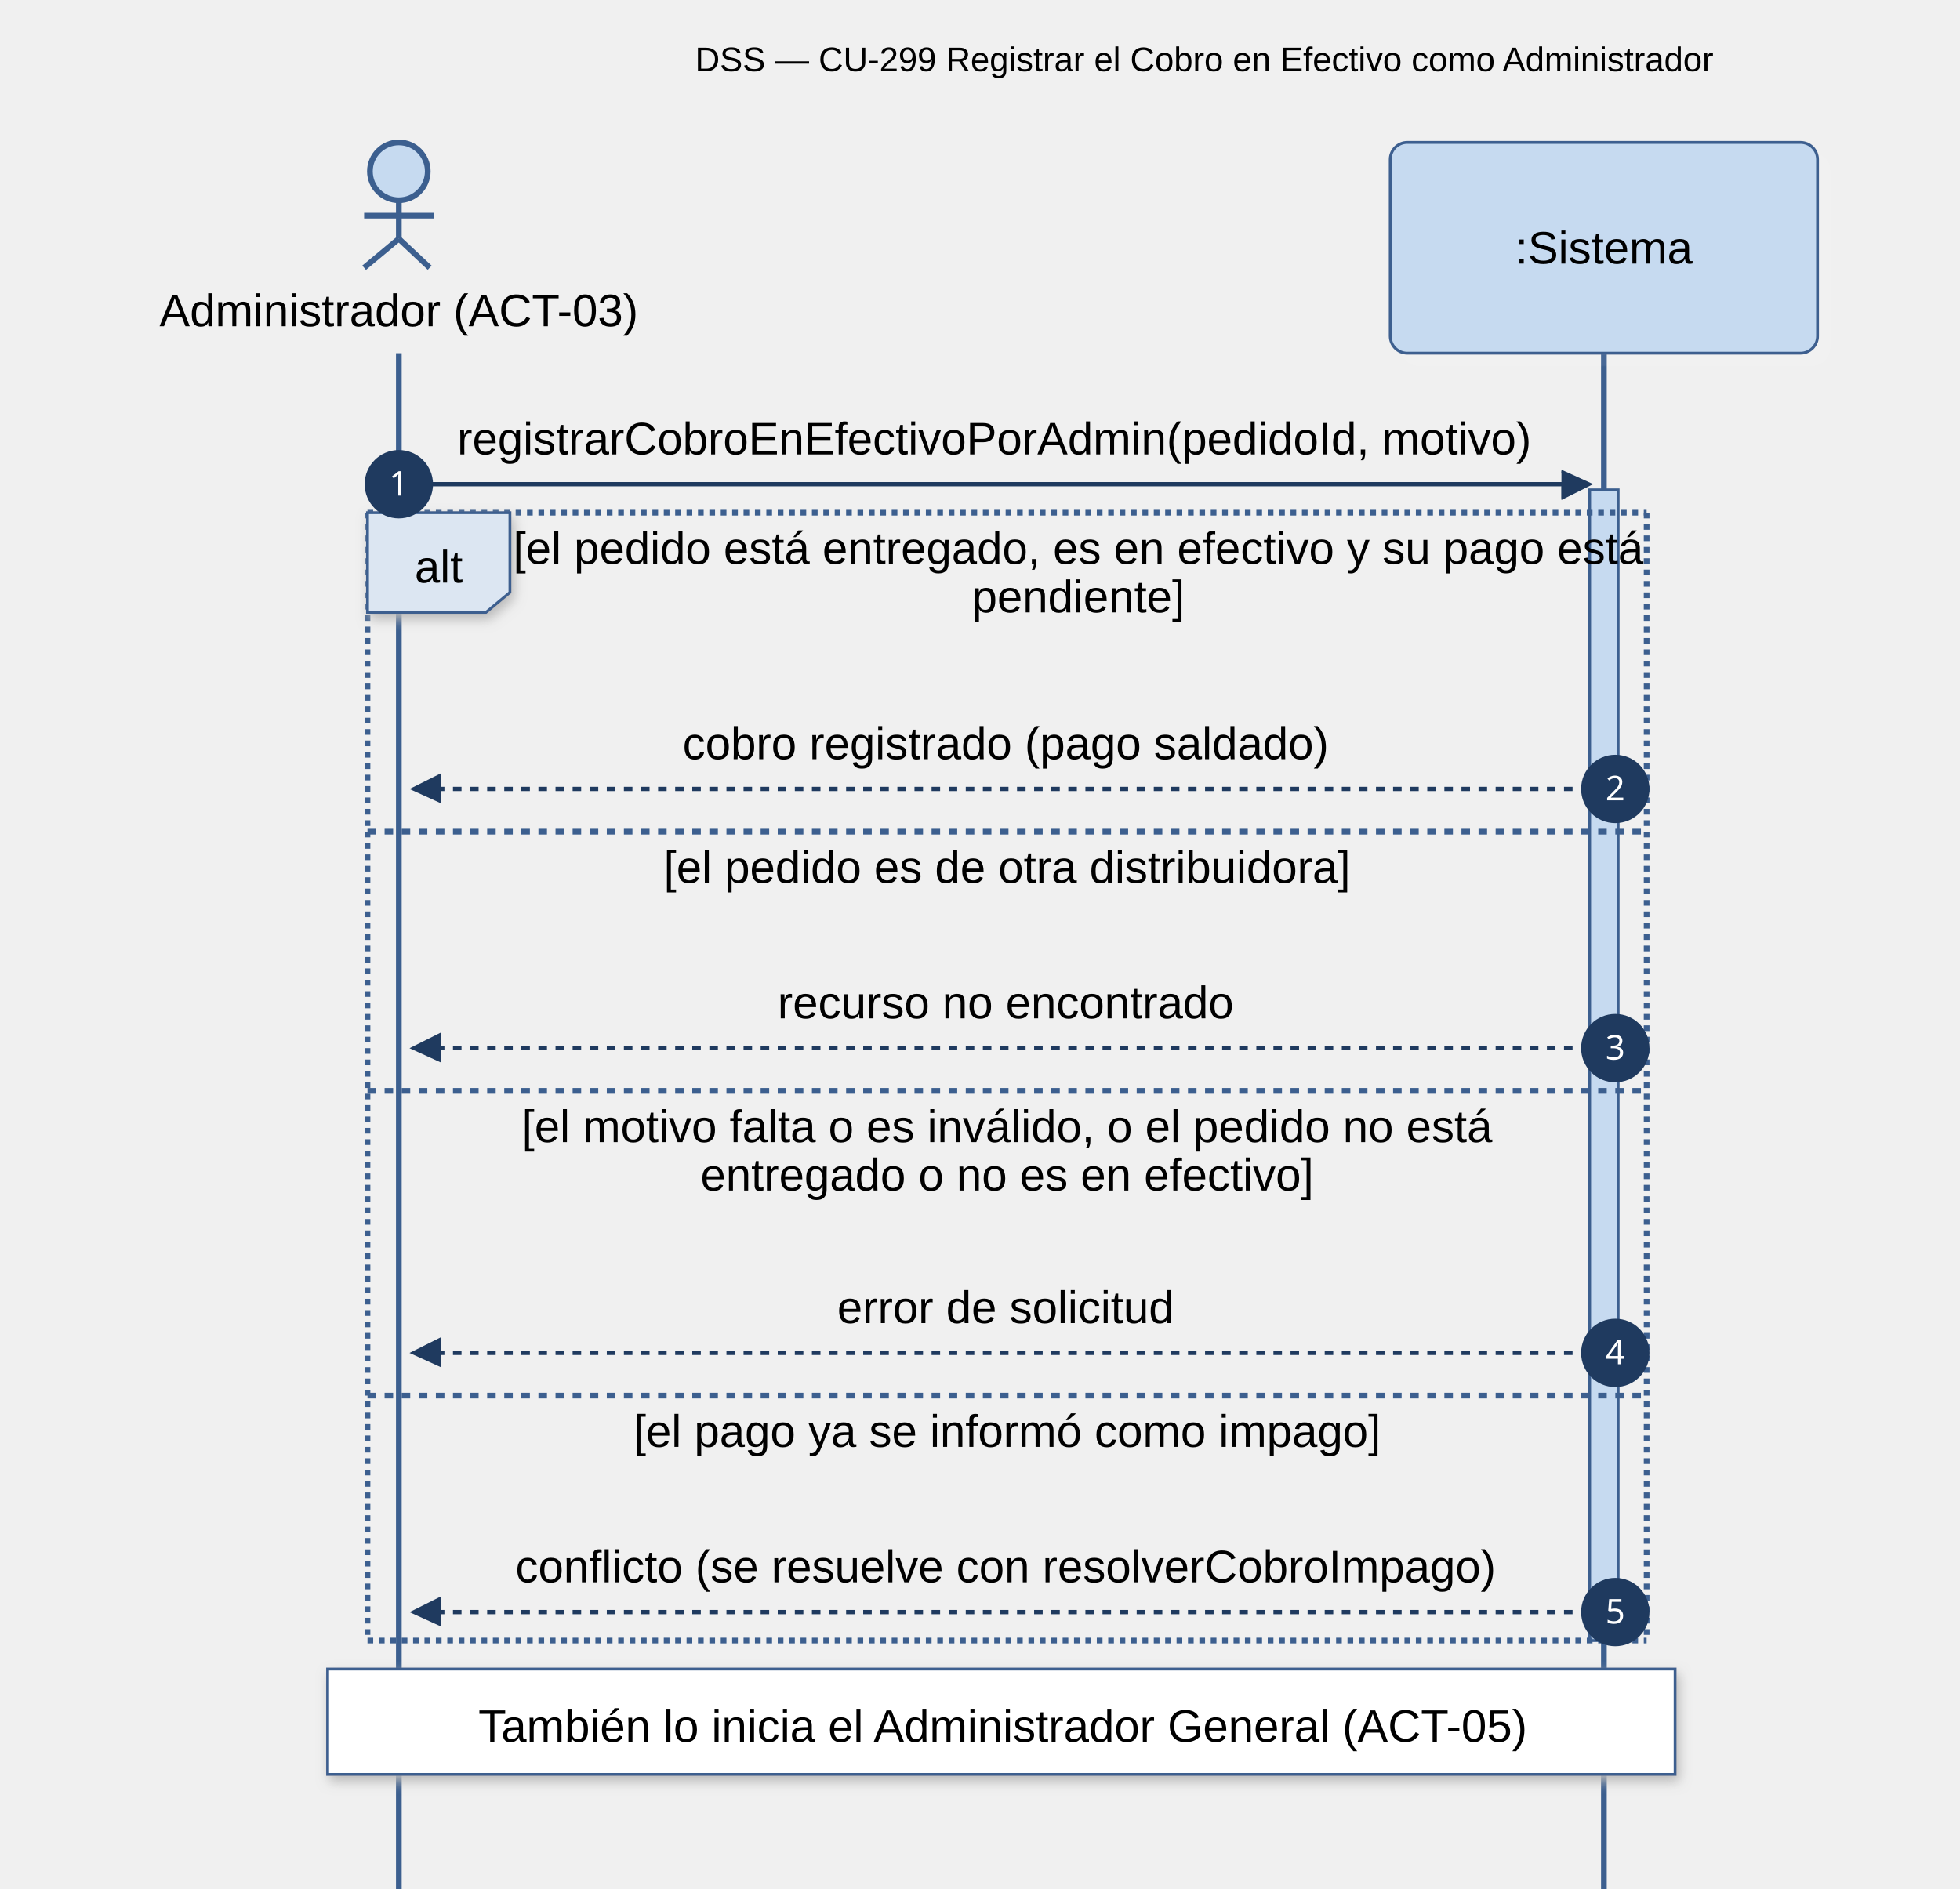
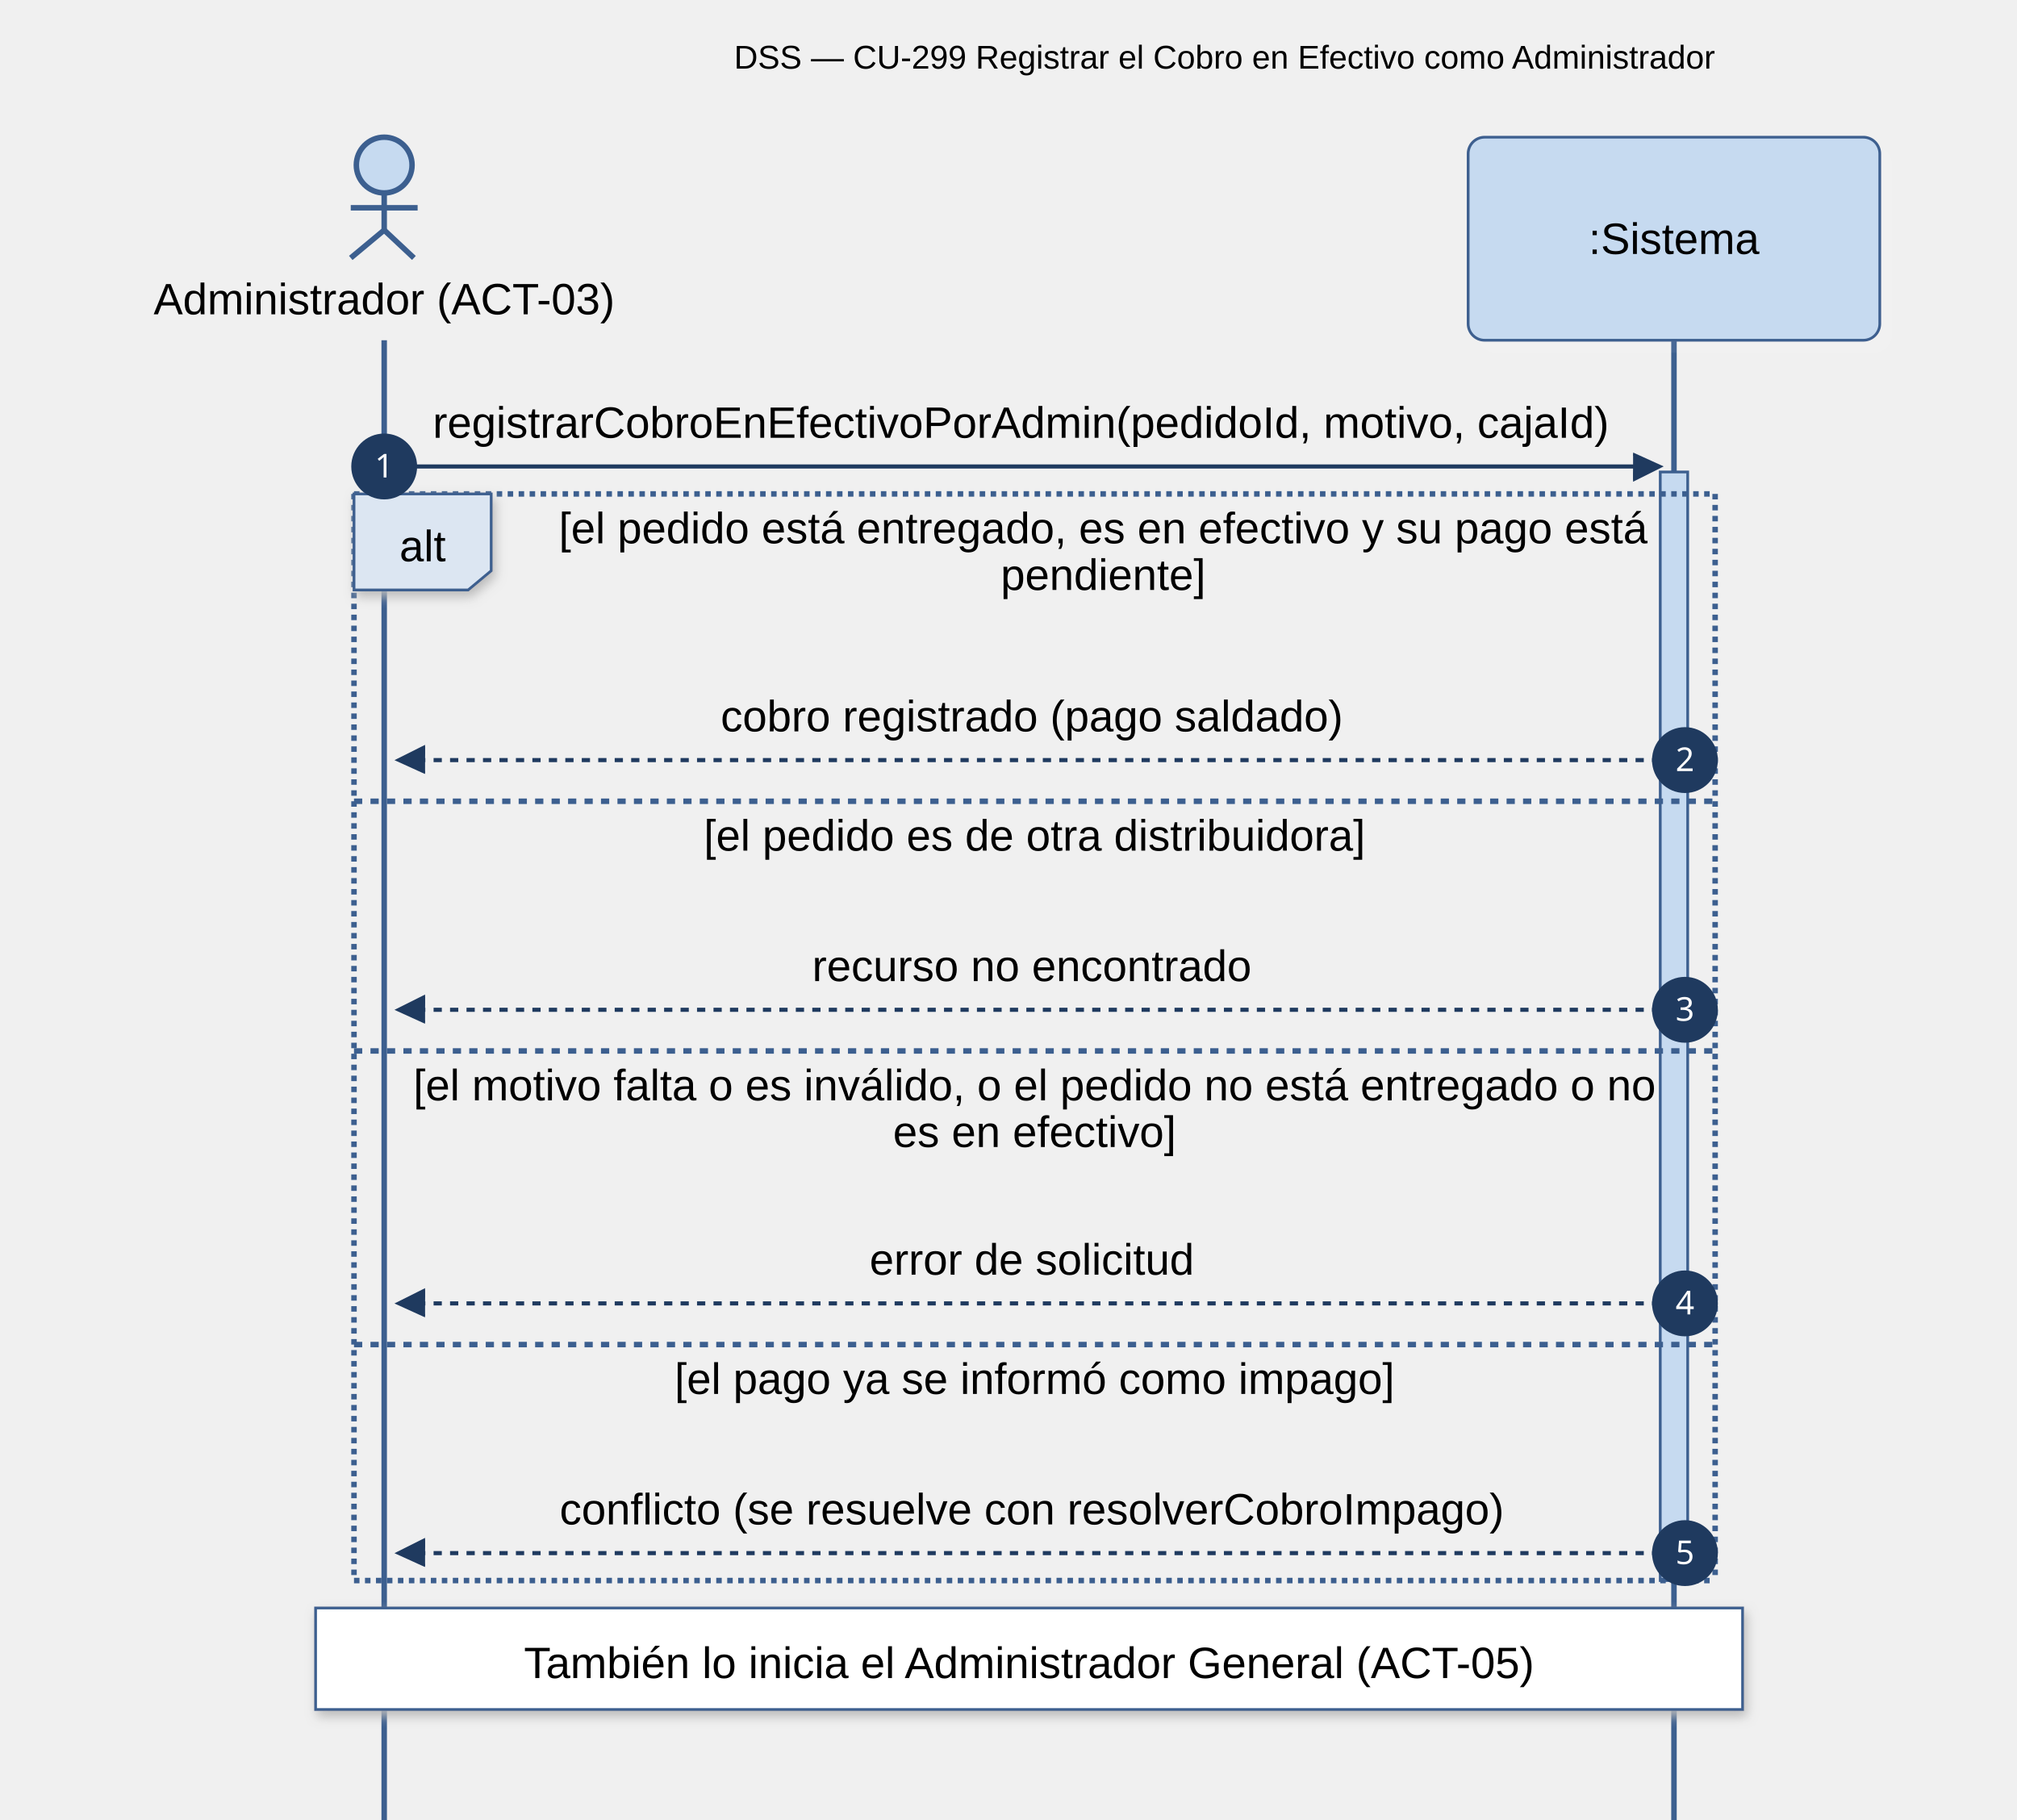
- <svg xmlns="http://www.w3.org/2000/svg" id="my-svg" width="100%" style="max-width: 688px; background-color: white;" viewBox="-50 -50 688 663" role="graphics-document document" aria-roledescription="sequence">
+ <svg xmlns="http://www.w3.org/2000/svg" id="my-svg" width="100%" style="max-width: 735px; background-color: white;" viewBox="-50 -50 735 663" role="graphics-document document" aria-roledescription="sequence">
  <g>
-     <line id="actor1" x1="513" y1="74" x2="513" y2="2000" class="actor-line 200" stroke-width="0.5px" stroke="#999" name="SIS" data-et="life-line" data-id="SIS" />
+     <line id="actor1" x1="560" y1="74" x2="560" y2="2000" class="actor-line 200" stroke-width="0.5px" stroke="#999" name="SIS" data-et="life-line" data-id="SIS" />
    <g id="root-1" data-look="neo" data-et="participant" data-type="participant" data-id="SIS">
-       <rect x="438" y="0" fill="#eaeaea" stroke="#666" width="150" height="74" name="SIS" rx="6" ry="6" class="actor actor-top" data-look="neo" filter="url(#my-svg-drop-shadow)" />
-       <text x="513" y="37" dominant-baseline="central" alignment-baseline="central" class="actor actor-box" style="text-anchor: middle; font-size: 16px; font-weight: 400;">
-         <tspan x="513" dy="0">:Sistema</tspan>
+       <rect x="485" y="0" fill="#eaeaea" stroke="#666" width="150" height="74" name="SIS" rx="6" ry="6" class="actor actor-top" data-look="neo" filter="url(#my-svg-drop-shadow)" />
+       <text x="560" y="37" dominant-baseline="central" alignment-baseline="central" class="actor actor-box" style="text-anchor: middle; font-size: 16px; font-weight: 400;">
+         <tspan x="560" dy="0">:Sistema</tspan>
      </text>
    </g>
  </g>
  <g>
    <line id="actor0" x1="90" y1="74" x2="90" y2="2000" class="actor-line 200" stroke-width="0.5px" stroke="#999" name="ADM" data-et="life-line" data-id="ADM" />
  </g>
  <style>#my-svg{font-family:Arial,Helvetica,sans-serif;font-size:12px;fill:#000000;}@keyframes edge-animation-frame{from{stroke-dashoffset:0;}}@keyframes dash{to{stroke-dashoffset:0;}}#my-svg .edge-animation-slow{stroke-dasharray:9,5!important;stroke-dashoffset:900;animation:dash 50s linear infinite;stroke-linecap:round;}#my-svg .edge-animation-fast{stroke-dasharray:9,5!important;stroke-dashoffset:900;animation:dash 20s linear infinite;stroke-linecap:round;}#my-svg .error-icon{fill:hsl(31.429, 58.333%, 90.882%);}#my-svg .error-text{fill:rgb(9.688, 22.604, 36.812);stroke:rgb(9.688, 22.604, 36.812);}#my-svg .edge-thickness-normal{stroke-width:1px;}#my-svg .edge-thickness-thick{stroke-width:3.5px;}#my-svg .edge-pattern-solid{stroke-dasharray:0;}#my-svg .edge-thickness-invisible{stroke-width:0;fill:none;}#my-svg .edge-pattern-dashed{stroke-dasharray:3;}#my-svg .edge-pattern-dotted{stroke-dasharray:2;}#my-svg .marker{fill:#1F3A5F;stroke:#1F3A5F;}#my-svg .marker.cross{stroke:#1F3A5F;}#my-svg svg{font-family:Arial,Helvetica,sans-serif;font-size:12px;}#my-svg p{margin:0;}#my-svg .actor{stroke:#3C5F8F;fill:#C6DAF0;stroke-width:1;}#my-svg rect.actor.outer-path[data-look="neo"]{filter:drop-shadow( 1px 2px 2px rgba(185,185,185,1));}#my-svg rect.note[data-look="neo"]{stroke:#3C5F8F;fill:#FFFFFF;filter:drop-shadow( 1px 2px 2px rgba(185,185,185,1));}#my-svg text.actor&gt;tspan{fill:#000000;stroke:none;}#my-svg .actor-line{stroke:#3C5F8F;}#my-svg .innerArc{stroke-width:1.5;stroke-dasharray:none;}#my-svg .messageLine0{stroke-width:1.5;stroke-dasharray:none;stroke:#1F3A5F;}#my-svg .messageLine1{stroke-width:1.5;stroke-dasharray:2,2;stroke:#1F3A5F;}#my-svg [id$="-arrowhead"] path{fill:#1F3A5F;stroke:#1F3A5F;}#my-svg .sequenceNumber{fill:#FFFFFF;}#my-svg [id$="-sequencenumber"]{fill:#1F3A5F;}#my-svg [id$="-crosshead"] path{fill:#1F3A5F;stroke:#1F3A5F;}#my-svg .messageText{fill:#000000;stroke:none;}#my-svg .labelBox{stroke:#3C5F8F;fill:#DCE6F2;filter:drop-shadow( 1px 2px 2px rgba(185,185,185,1));}#my-svg .labelText,#my-svg .labelText&gt;tspan{fill:#000000;stroke:none;}#my-svg .loopText,#my-svg .loopText&gt;tspan{fill:#000000;stroke:none;}#my-svg .sectionTitle,#my-svg .sectionTitle&gt;tspan{fill:#000000;stroke:none;}#my-svg .loopLine{stroke-width:2px;stroke-dasharray:2,2;stroke:#3C5F8F;fill:#3C5F8F;}#my-svg .note{stroke:#3C5F8F;fill:#FFFFFF;}#my-svg .noteText,#my-svg .noteText&gt;tspan{fill:#000000;stroke:none;}#my-svg .activation0{fill:#C6DAF0;stroke:#3C5F8F;}#my-svg .activation1{fill:#C6DAF0;stroke:#3C5F8F;}#my-svg .activation2{fill:#C6DAF0;stroke:#3C5F8F;}#my-svg .actorPopupMenu{position:absolute;}#my-svg .actorPopupMenuPanel{position:absolute;fill:#C6DAF0;box-shadow:0px 8px 16px 0px rgba(0,0,0,0.2);filter:drop-shadow(3px 5px 2px rgb(0 0 0 / 0.4));}#my-svg .actor-man circle,#my-svg line{fill:#C6DAF0;stroke-width:2px;}#my-svg g rect.rect{filter:drop-shadow( 1px 2px 2px rgba(185,185,185,1));stroke:#3C5F8F;}#my-svg .node .neo-node{stroke:#3C5F8F;}#my-svg [data-look="neo"].node rect,#my-svg [data-look="neo"].cluster rect,#my-svg [data-look="neo"].node polygon{stroke:url(#my-svg-gradient);filter:drop-shadow( 1px 2px 2px rgba(185,185,185,1));}#my-svg [data-look="neo"].swimlane.cluster rect{filter:none;}#my-svg [data-look="neo"].node path{stroke:url(#my-svg-gradient);stroke-width:1px;}#my-svg [data-look="neo"].node .outer-path{filter:drop-shadow( 1px 2px 2px rgba(185,185,185,1));}#my-svg [data-look="neo"].node .neo-line path{stroke:#3C5F8F;filter:none;}#my-svg [data-look="neo"].node circle{stroke:url(#my-svg-gradient);filter:drop-shadow( 1px 2px 2px rgba(185,185,185,1));}#my-svg [data-look="neo"].node circle .state-start{fill:#000000;}#my-svg [data-look="neo"].icon-shape .icon{fill:url(#my-svg-gradient);filter:drop-shadow( 1px 2px 2px rgba(185,185,185,1));}#my-svg [data-look="neo"].icon-shape .icon-neo path{stroke:url(#my-svg-gradient);filter:drop-shadow( 1px 2px 2px rgba(185,185,185,1));}#my-svg :root{--mermaid-font-family:"trebuchet ms",verdana,arial,sans-serif;}</style>
  <g />
  <defs>
    <symbol id="my-svg-computer" width="24" height="24">
      <path transform="scale(.5)" d="M2 2v13h20v-13h-20zm18 11h-16v-9h16v9zm-10.228 6l.466-1h3.524l.467 1h-4.457zm14.228 3h-24l2-6h2.104l-1.33 4h18.45l-1.297-4h2.073l2 6zm-5-10h-14v-7h14v7z" />
    </symbol>
  </defs>
  <defs>
    <symbol id="my-svg-database" fill-rule="evenodd" clip-rule="evenodd">
      <path transform="scale(.5)" d="M12.258.001l.256.004.255.005.253.008.251.01.249.012.247.015.246.016.242.019.241.02.239.023.236.024.233.027.231.028.229.031.225.032.223.034.22.036.217.038.214.04.211.041.208.043.205.045.201.046.198.048.194.05.191.051.187.053.183.054.18.056.175.057.172.059.168.06.163.061.16.063.155.064.15.066.074.033.073.033.071.034.07.034.069.035.068.035.067.035.066.035.064.036.064.036.062.036.06.036.06.037.058.037.058.037.055.038.055.038.053.038.052.038.051.039.05.039.048.039.047.039.045.04.044.04.043.04.041.04.04.041.039.041.037.041.036.041.034.041.033.042.032.042.03.042.029.042.027.042.026.043.024.043.023.043.021.043.02.043.018.044.017.043.015.044.013.044.012.044.011.045.009.044.007.045.006.045.004.045.002.045.001.045v17l-.001.045-.002.045-.004.045-.006.045-.007.045-.009.044-.011.045-.012.044-.013.044-.015.044-.017.043-.018.044-.02.043-.021.043-.023.043-.024.043-.026.043-.027.042-.029.042-.03.042-.032.042-.033.042-.034.041-.036.041-.037.041-.039.041-.04.041-.041.04-.043.04-.044.04-.045.04-.047.039-.048.039-.05.039-.051.039-.052.038-.053.038-.055.038-.055.038-.058.037-.058.037-.06.037-.06.036-.062.036-.064.036-.064.036-.066.035-.067.035-.068.035-.069.035-.07.034-.071.034-.073.033-.074.033-.15.066-.155.064-.16.063-.163.061-.168.06-.172.059-.175.057-.18.056-.183.054-.187.053-.191.051-.194.05-.198.048-.201.046-.205.045-.208.043-.211.041-.214.04-.217.038-.22.036-.223.034-.225.032-.229.031-.231.028-.233.027-.236.024-.239.023-.241.02-.242.019-.246.016-.247.015-.249.012-.251.01-.253.008-.255.005-.256.004-.258.001-.258-.001-.256-.004-.255-.005-.253-.008-.251-.01-.249-.012-.247-.015-.245-.016-.243-.019-.241-.02-.238-.023-.236-.024-.234-.027-.231-.028-.228-.031-.226-.032-.223-.034-.22-.036-.217-.038-.214-.04-.211-.041-.208-.043-.204-.045-.201-.046-.198-.048-.195-.05-.19-.051-.187-.053-.184-.054-.179-.056-.176-.057-.172-.059-.167-.06-.164-.061-.159-.063-.155-.064-.151-.066-.074-.033-.072-.033-.072-.034-.07-.034-.069-.035-.068-.035-.067-.035-.066-.035-.064-.036-.063-.036-.062-.036-.061-.036-.06-.037-.058-.037-.057-.037-.056-.038-.055-.038-.053-.038-.052-.038-.051-.039-.049-.039-.049-.039-.046-.039-.046-.04-.044-.04-.043-.04-.041-.04-.04-.041-.039-.041-.037-.041-.036-.041-.034-.041-.033-.042-.032-.042-.03-.042-.029-.042-.027-.042-.026-.043-.024-.043-.023-.043-.021-.043-.02-.043-.018-.044-.017-.043-.015-.044-.013-.044-.012-.044-.011-.045-.009-.044-.007-.045-.006-.045-.004-.045-.002-.045-.001-.045v-17l.001-.045.002-.045.004-.045.006-.045.007-.045.009-.044.011-.045.012-.044.013-.044.015-.044.017-.043.018-.044.02-.043.021-.043.023-.043.024-.043.026-.043.027-.042.029-.042.03-.042.032-.042.033-.042.034-.041.036-.041.037-.041.039-.041.04-.041.041-.04.043-.04.044-.04.046-.04.046-.039.049-.039.049-.039.051-.039.052-.038.053-.038.055-.038.056-.038.057-.037.058-.037.06-.037.061-.036.062-.036.063-.036.064-.036.066-.035.067-.035.068-.035.069-.035.07-.034.072-.034.072-.033.074-.033.151-.066.155-.064.159-.063.164-.061.167-.06.172-.059.176-.057.179-.056.184-.054.187-.053.19-.051.195-.05.198-.048.201-.046.204-.045.208-.043.211-.041.214-.04.217-.038.22-.036.223-.034.226-.032.228-.031.231-.028.234-.027.236-.024.238-.023.241-.02.243-.019.245-.016.247-.015.249-.012.251-.01.253-.008.255-.005.256-.004.258-.001.258.001zm-9.258 20.499v.01l.001.021.003.021.004.022.005.021.006.022.007.022.009.023.01.022.011.023.012.023.013.023.015.023.016.024.017.023.018.024.019.024.021.024.022.025.023.024.024.025.052.049.056.05.061.051.066.051.07.051.075.051.079.052.084.052.088.052.092.052.097.052.102.051.105.052.11.052.114.051.119.051.123.051.127.05.131.05.135.05.139.048.144.049.147.047.152.047.155.047.16.045.163.045.167.043.171.043.176.041.178.041.183.039.187.039.19.037.194.035.197.035.202.033.204.031.209.03.212.029.216.027.219.025.222.024.226.021.23.02.233.018.236.016.24.015.243.012.246.01.249.008.253.005.256.004.259.001.26-.001.257-.004.254-.005.25-.008.247-.011.244-.012.241-.014.237-.016.233-.018.231-.021.226-.021.224-.024.22-.026.216-.027.212-.028.21-.031.205-.031.202-.034.198-.034.194-.036.191-.037.187-.039.183-.04.179-.04.175-.042.172-.043.168-.044.163-.045.16-.046.155-.046.152-.047.148-.048.143-.049.139-.049.136-.05.131-.05.126-.05.123-.051.118-.052.114-.051.11-.052.106-.052.101-.052.096-.052.092-.052.088-.053.083-.051.079-.052.074-.052.07-.051.065-.051.06-.051.056-.05.051-.05.023-.024.023-.025.021-.024.02-.024.019-.024.018-.024.017-.024.015-.023.014-.024.013-.023.012-.023.01-.023.01-.022.008-.022.006-.022.006-.022.004-.022.004-.021.001-.021.001-.021v-4.127l-.077.055-.08.053-.083.054-.085.053-.087.052-.09.052-.093.051-.095.05-.097.05-.1.049-.102.049-.105.048-.106.047-.109.047-.111.046-.114.045-.115.045-.118.044-.12.043-.122.042-.124.042-.126.041-.128.04-.13.04-.132.038-.134.038-.135.037-.138.037-.139.035-.142.035-.143.034-.144.033-.147.032-.148.031-.15.03-.151.03-.153.029-.154.027-.156.027-.158.026-.159.025-.161.024-.162.023-.163.022-.165.021-.166.02-.167.019-.169.018-.169.017-.171.016-.173.015-.173.014-.175.013-.175.012-.177.011-.178.01-.179.008-.179.008-.181.006-.182.005-.182.004-.184.003-.184.002h-.37l-.184-.002-.184-.003-.182-.004-.182-.005-.181-.006-.179-.008-.179-.008-.178-.01-.176-.011-.176-.012-.175-.013-.173-.014-.172-.015-.171-.016-.17-.017-.169-.018-.167-.019-.166-.02-.165-.021-.163-.022-.162-.023-.161-.024-.159-.025-.157-.026-.156-.027-.155-.027-.153-.029-.151-.03-.15-.03-.148-.031-.146-.032-.145-.033-.143-.034-.141-.035-.14-.035-.137-.037-.136-.037-.134-.038-.132-.038-.13-.04-.128-.04-.126-.041-.124-.042-.122-.042-.12-.044-.117-.043-.116-.045-.113-.045-.112-.046-.109-.047-.106-.047-.105-.048-.102-.049-.1-.049-.097-.05-.095-.05-.093-.052-.09-.051-.087-.052-.085-.053-.083-.054-.08-.054-.077-.054v4.127zm0-5.654v.011l.001.021.003.021.004.021.005.022.006.022.007.022.009.022.01.022.011.023.012.023.013.023.015.024.016.023.017.024.018.024.019.024.021.024.022.024.023.025.024.024.052.05.056.05.061.05.066.051.07.051.075.052.079.051.084.052.088.052.092.052.097.052.102.052.105.052.11.051.114.051.119.052.123.05.127.051.131.05.135.049.139.049.144.048.147.048.152.047.155.046.16.045.163.045.167.044.171.042.176.042.178.04.183.04.187.038.19.037.194.036.197.034.202.033.204.032.209.03.212.028.216.027.219.025.222.024.226.022.23.02.233.018.236.016.24.014.243.012.246.01.249.008.253.006.256.003.259.001.26-.001.257-.003.254-.006.25-.008.247-.01.244-.012.241-.015.237-.016.233-.018.231-.02.226-.022.224-.024.22-.025.216-.027.212-.029.21-.03.205-.032.202-.033.198-.035.194-.036.191-.037.187-.039.183-.039.179-.041.175-.042.172-.043.168-.044.163-.045.16-.045.155-.047.152-.047.148-.048.143-.048.139-.05.136-.049.131-.05.126-.051.123-.051.118-.051.114-.052.11-.052.106-.052.101-.052.096-.052.092-.052.088-.052.083-.052.079-.052.074-.051.07-.052.065-.051.06-.05.056-.051.051-.049.023-.025.023-.024.021-.025.02-.024.019-.024.018-.024.017-.024.015-.023.014-.023.013-.024.012-.022.01-.023.01-.023.008-.022.006-.022.006-.022.004-.021.004-.022.001-.021.001-.021v-4.139l-.077.054-.08.054-.083.054-.085.052-.087.053-.09.051-.093.051-.095.051-.097.05-.1.049-.102.049-.105.048-.106.047-.109.047-.111.046-.114.045-.115.044-.118.044-.12.044-.122.042-.124.042-.126.041-.128.04-.13.039-.132.039-.134.038-.135.037-.138.036-.139.036-.142.035-.143.033-.144.033-.147.033-.148.031-.15.03-.151.03-.153.028-.154.028-.156.027-.158.026-.159.025-.161.024-.162.023-.163.022-.165.021-.166.02-.167.019-.169.018-.169.017-.171.016-.173.015-.173.014-.175.013-.175.012-.177.011-.178.009-.179.009-.179.007-.181.007-.182.005-.182.004-.184.003-.184.002h-.37l-.184-.002-.184-.003-.182-.004-.182-.005-.181-.007-.179-.007-.179-.009-.178-.009-.176-.011-.176-.012-.175-.013-.173-.014-.172-.015-.171-.016-.17-.017-.169-.018-.167-.019-.166-.02-.165-.021-.163-.022-.162-.023-.161-.024-.159-.025-.157-.026-.156-.027-.155-.028-.153-.028-.151-.03-.15-.03-.148-.031-.146-.033-.145-.033-.143-.033-.141-.035-.14-.036-.137-.036-.136-.037-.134-.038-.132-.039-.13-.039-.128-.04-.126-.041-.124-.042-.122-.043-.12-.043-.117-.044-.116-.044-.113-.046-.112-.046-.109-.046-.106-.047-.105-.048-.102-.049-.1-.049-.097-.05-.095-.051-.093-.051-.09-.051-.087-.053-.085-.052-.083-.054-.08-.054-.077-.054v4.139zm0-5.666v.011l.001.02.003.022.004.021.005.022.006.021.007.022.009.023.01.022.011.023.012.023.013.023.015.023.016.024.017.024.018.023.019.024.021.025.022.024.023.024.024.025.052.05.056.05.061.05.066.051.07.051.075.052.079.051.084.052.088.052.092.052.097.052.102.052.105.051.11.052.114.051.119.051.123.051.127.05.131.05.135.05.139.049.144.048.147.048.152.047.155.046.16.045.163.045.167.043.171.043.176.042.178.04.183.04.187.038.19.037.194.036.197.034.202.033.204.032.209.03.212.028.216.027.219.025.222.024.226.021.23.02.233.018.236.017.24.014.243.012.246.01.249.008.253.006.256.003.259.001.26-.001.257-.003.254-.006.25-.008.247-.01.244-.013.241-.014.237-.016.233-.018.231-.02.226-.022.224-.024.22-.025.216-.027.212-.029.21-.03.205-.032.202-.033.198-.035.194-.036.191-.037.187-.039.183-.039.179-.041.175-.042.172-.043.168-.044.163-.045.16-.045.155-.047.152-.047.148-.048.143-.049.139-.049.136-.049.131-.051.126-.05.123-.051.118-.052.114-.051.11-.052.106-.052.101-.052.096-.052.092-.052.088-.052.083-.052.079-.052.074-.052.07-.051.065-.051.06-.051.056-.05.051-.049.023-.025.023-.025.021-.024.02-.024.019-.024.018-.024.017-.024.015-.023.014-.024.013-.023.012-.023.01-.022.01-.023.008-.022.006-.022.006-.022.004-.022.004-.021.001-.021.001-.021v-4.153l-.077.054-.08.054-.083.053-.085.053-.087.053-.09.051-.093.051-.095.051-.097.05-.1.049-.102.048-.105.048-.106.048-.109.046-.111.046-.114.046-.115.044-.118.044-.12.043-.122.043-.124.042-.126.041-.128.04-.13.039-.132.039-.134.038-.135.037-.138.036-.139.036-.142.034-.143.034-.144.033-.147.032-.148.032-.15.03-.151.03-.153.028-.154.028-.156.027-.158.026-.159.024-.161.024-.162.023-.163.023-.165.021-.166.02-.167.019-.169.018-.169.017-.171.016-.173.015-.173.014-.175.013-.175.012-.177.01-.178.01-.179.009-.179.007-.181.006-.182.006-.182.004-.184.003-.184.001-.185.001-.185-.001-.184-.001-.184-.003-.182-.004-.182-.006-.181-.006-.179-.007-.179-.009-.178-.01-.176-.01-.176-.012-.175-.013-.173-.014-.172-.015-.171-.016-.17-.017-.169-.018-.167-.019-.166-.02-.165-.021-.163-.023-.162-.023-.161-.024-.159-.024-.157-.026-.156-.027-.155-.028-.153-.028-.151-.03-.15-.03-.148-.032-.146-.032-.145-.033-.143-.034-.141-.034-.14-.036-.137-.036-.136-.037-.134-.038-.132-.039-.13-.039-.128-.041-.126-.041-.124-.041-.122-.043-.12-.043-.117-.044-.116-.044-.113-.046-.112-.046-.109-.046-.106-.048-.105-.048-.102-.048-.1-.05-.097-.049-.095-.051-.093-.051-.09-.052-.087-.052-.085-.053-.083-.053-.08-.054-.077-.054v4.153zm8.74-8.179l-.257.004-.254.005-.25.008-.247.011-.244.012-.241.014-.237.016-.233.018-.231.021-.226.022-.224.023-.22.026-.216.027-.212.028-.21.031-.205.032-.202.033-.198.034-.194.036-.191.038-.187.038-.183.04-.179.041-.175.042-.172.043-.168.043-.163.045-.16.046-.155.046-.152.048-.148.048-.143.048-.139.049-.136.05-.131.05-.126.051-.123.051-.118.051-.114.052-.11.052-.106.052-.101.052-.096.052-.092.052-.088.052-.083.052-.079.052-.074.051-.07.052-.065.051-.06.05-.056.05-.051.05-.023.025-.023.024-.021.024-.02.025-.019.024-.018.024-.017.023-.015.024-.014.023-.013.023-.012.023-.01.023-.01.022-.008.022-.006.023-.006.021-.004.022-.004.021-.001.021-.001.021.001.021.001.021.004.021.004.022.006.021.006.023.008.022.01.022.01.023.012.023.013.023.014.023.015.024.017.023.018.024.019.024.02.025.021.024.023.024.023.025.051.05.056.05.06.05.065.051.07.052.074.051.079.052.083.052.088.052.092.052.096.052.101.052.106.052.11.052.114.052.118.051.123.051.126.051.131.05.136.05.139.049.143.048.148.048.152.048.155.046.16.046.163.045.168.043.172.043.175.042.179.041.183.04.187.038.191.038.194.036.198.034.202.033.205.032.21.031.212.028.216.027.22.026.224.023.226.022.231.021.233.018.237.016.241.014.244.012.247.011.25.008.254.005.257.004.26.001.26-.001.257-.004.254-.005.25-.008.247-.011.244-.012.241-.014.237-.016.233-.018.231-.021.226-.022.224-.023.22-.026.216-.027.212-.028.21-.031.205-.032.202-.033.198-.034.194-.036.191-.038.187-.038.183-.04.179-.041.175-.042.172-.043.168-.043.163-.045.16-.046.155-.046.152-.048.148-.048.143-.048.139-.049.136-.05.131-.05.126-.051.123-.051.118-.051.114-.052.11-.052.106-.052.101-.052.096-.052.092-.052.088-.052.083-.052.079-.052.074-.051.07-.052.065-.051.06-.05.056-.05.051-.05.023-.025.023-.024.021-.024.02-.025.019-.024.018-.024.017-.023.015-.024.014-.023.013-.023.012-.023.01-.023.01-.022.008-.022.006-.023.006-.021.004-.022.004-.021.001-.021.001-.021-.001-.021-.001-.021-.004-.021-.004-.022-.006-.021-.006-.023-.008-.022-.01-.022-.01-.023-.012-.023-.013-.023-.014-.023-.015-.024-.017-.023-.018-.024-.019-.024-.02-.025-.021-.024-.023-.024-.023-.025-.051-.05-.056-.05-.06-.05-.065-.051-.07-.052-.074-.051-.079-.052-.083-.052-.088-.052-.092-.052-.096-.052-.101-.052-.106-.052-.11-.052-.114-.052-.118-.051-.123-.051-.126-.051-.131-.05-.136-.05-.139-.049-.143-.048-.148-.048-.152-.048-.155-.046-.16-.046-.163-.045-.168-.043-.172-.043-.175-.042-.179-.041-.183-.04-.187-.038-.191-.038-.194-.036-.198-.034-.202-.033-.205-.032-.21-.031-.212-.028-.216-.027-.22-.026-.224-.023-.226-.022-.231-.021-.233-.018-.237-.016-.241-.014-.244-.012-.247-.011-.25-.008-.254-.005-.257-.004-.26-.001-.26.001z" />
    </symbol>
  </defs>
  <defs>
    <symbol id="my-svg-clock" width="24" height="24">
      <path transform="scale(.5)" d="M12 2c5.514 0 10 4.486 10 10s-4.486 10-10 10-10-4.486-10-10 4.486-10 10-10zm0-2c-6.627 0-12 5.373-12 12s5.373 12 12 12 12-5.373 12-12-5.373-12-12-12zm5.848 12.459c.202.038.202.333.001.372-1.907.361-6.045 1.111-6.547 1.111-.719 0-1.301-.582-1.301-1.301 0-.512.77-5.447 1.125-7.445.034-.192.312-.181.343.014l.985 6.238 5.394 1.011z" />
    </symbol>
  </defs>
  <defs>
    <marker id="my-svg-arrowhead" refX="7.9" refY="5" markerUnits="userSpaceOnUse" markerWidth="12" markerHeight="12" orient="auto-start-reverse">
      <path d="M -1 0 L 10 5 L 0 10 z" />
    </marker>
  </defs>
  <defs>
    <marker id="my-svg-crosshead" markerWidth="15" markerHeight="8" orient="auto" refX="4" refY="4.5">
      <path fill="none" stroke="#000000" stroke-width="1pt" d="M 1,2 L 6,7 M 6,2 L 1,7" style="stroke-dasharray: 0, 0;" />
    </marker>
  </defs>
  <defs>
    <marker id="my-svg-filled-head" refX="15.5" refY="7" markerWidth="20" markerHeight="28" orient="auto">
      <path d="M 18,7 L9,13 L14,7 L9,1 Z" />
    </marker>
  </defs>
  <defs>
    <marker id="my-svg-sequencenumber" refX="15" refY="15" markerWidth="60" markerHeight="40" orient="auto">
      <circle cx="15" cy="15" r="6" />
    </marker>
  </defs>
  <defs>
    <marker id="my-svg-solidTopArrowHead" refX="7.9" refY="7.25" markerUnits="userSpaceOnUse" markerWidth="12" markerHeight="12" orient="auto-start-reverse">
      <path d="M 0 0 L 10 8 L 0 8 z" />
    </marker>
  </defs>
  <defs>
    <marker id="my-svg-solidBottomArrowHead" refX="7.9" refY="0.75" markerUnits="userSpaceOnUse" markerWidth="12" markerHeight="12" orient="auto-start-reverse">
      <path d="M 0 0 L 10 0 L 0 8 z" />
    </marker>
  </defs>
  <defs>
    <marker id="my-svg-stickTopArrowHead" refX="7.5" refY="7" markerUnits="userSpaceOnUse" markerWidth="12" markerHeight="12" orient="auto-start-reverse">
      <path d="M 0 0 L 7 7" stroke="black" stroke-width="1.5" fill="none" />
    </marker>
  </defs>
  <defs>
    <marker id="my-svg-stickBottomArrowHead" refX="7.5" refY="0" markerUnits="userSpaceOnUse" markerWidth="12" markerHeight="12" orient="auto-start-reverse">
      <path d="M 0 7 L 7 0" stroke="black" stroke-width="1.5" fill="none" />
    </marker>
  </defs>
  <defs>
    <filter id="my-svg-drop-shadow" height="130%" width="130%">
      <feDropShadow dx="4" dy="4" stdDeviation="0" flood-opacity="0.06" flood-color="#FFFFFF" />
    </filter>
  </defs>
  <g>
-     <rect x="508" y="122" fill="#EDF2AE" stroke="#666" width="10" height="404" class="activation0" data-look="neo" />
+     <rect x="555" y="122" fill="#EDF2AE" stroke="#666" width="10" height="404" class="activation0" data-look="neo" />
  </g>
  <g data-et="control-structure" data-id="i11">
-     <line x1="79" y1="130" x2="528" y2="130" class="loopLine" />
-     <line x1="528" y1="130" x2="528" y2="526" class="loopLine" />
-     <line x1="79" y1="526" x2="528" y2="526" class="loopLine" />
+     <line x1="79" y1="130" x2="575" y2="130" class="loopLine" />
+     <line x1="575" y1="130" x2="575" y2="526" class="loopLine" />
+     <line x1="79" y1="526" x2="575" y2="526" class="loopLine" />
    <line x1="79" y1="130" x2="79" y2="526" class="loopLine" />
-     <line x1="79" y1="242" x2="528" y2="242" class="loopLine" style="stroke-dasharray: 3, 3;" />
-     <line x1="79" y1="333" x2="528" y2="333" class="loopLine" style="stroke-dasharray: 3, 3;" />
-     <line x1="79" y1="440" x2="528" y2="440" class="loopLine" style="stroke-dasharray: 3, 3;" />
+     <line x1="79" y1="242" x2="575" y2="242" class="loopLine" style="stroke-dasharray: 3, 3;" />
+     <line x1="79" y1="333" x2="575" y2="333" class="loopLine" style="stroke-dasharray: 3, 3;" />
+     <line x1="79" y1="440" x2="575" y2="440" class="loopLine" style="stroke-dasharray: 3, 3;" />
    <polygon points="79,130 129,130 129,158 120.6,165 79,165" class="labelBox" />
    <text x="104" y="150" text-anchor="middle" dominant-baseline="middle" alignment-baseline="middle" class="labelText" style="font-size: 16px; font-weight: 400;">alt</text>
-     <text x="328.5" y="148" text-anchor="middle" class="loopText" style="font-size: 16px; font-weight: 400;">
-       <tspan x="328.5">[el pedido está entregado, es en efectivo y su pago está</tspan>
+     <text x="352" y="148" text-anchor="middle" class="loopText" style="font-size: 16px; font-weight: 400;">
+       <tspan x="352">[el pedido está entregado, es en efectivo y su pago está</tspan>
    </text>
-     <text x="328.5" y="165" text-anchor="middle" class="loopText" style="font-size: 16px; font-weight: 400;">
-       <tspan x="328.5">pendiente]</tspan>
+     <text x="352" y="165" text-anchor="middle" class="loopText" style="font-size: 16px; font-weight: 400;">
+       <tspan x="352">pendiente]</tspan>
    </text>
-     <text x="303.5" y="260" text-anchor="middle" class="sectionTitle" style="font-size: 16px; font-weight: 400;">[el pedido es de otra distribuidora]</text>
-     <text x="303.5" y="351" text-anchor="middle" class="sectionTitle" style="font-size: 16px; font-weight: 400;">[el motivo falta o es inválido, o el pedido no está</text>
-     <text x="303.5" y="368" text-anchor="middle" class="sectionTitle" style="font-size: 16px; font-weight: 400;">entregado o no es en efectivo]</text>
-     <text x="303.5" y="458" text-anchor="middle" class="sectionTitle" style="font-size: 16px; font-weight: 400;">[el pago ya se informó como impago]</text>
+     <text x="327" y="260" text-anchor="middle" class="sectionTitle" style="font-size: 16px; font-weight: 400;">[el pedido es de otra distribuidora]</text>
+     <text x="327" y="351" text-anchor="middle" class="sectionTitle" style="font-size: 16px; font-weight: 400;">[el motivo falta o es inválido, o el pedido no está entregado o no</text>
+     <text x="327" y="368" text-anchor="middle" class="sectionTitle" style="font-size: 16px; font-weight: 400;">es en efectivo]</text>
+     <text x="327" y="458" text-anchor="middle" class="sectionTitle" style="font-size: 16px; font-weight: 400;">[el pago ya se informó como impago]</text>
  </g>
  <g data-et="note" data-id="i13">
-     <rect x="65" y="536" fill="#EDF2AE" stroke="#666" width="473" height="37" class="note" data-look="neo" />
-     <text x="302" y="541" text-anchor="middle" dominant-baseline="middle" alignment-baseline="middle" class="noteText" dy="1em" style="font-size: 16px; font-weight: 400;">
-       <tspan x="302">También lo inicia el Administrador General (ACT-05)</tspan>
+     <rect x="65" y="536" fill="#EDF2AE" stroke="#666" width="520" height="37" class="note" data-look="neo" />
+     <text x="325" y="541" text-anchor="middle" dominant-baseline="middle" alignment-baseline="middle" class="noteText" dy="1em" style="font-size: 16px; font-weight: 400;">
+       <tspan x="325">También lo inicia el Administrador General (ACT-05)</tspan>
    </text>
  </g>
  <g class="actor-man actor-top" name="ADM" data-et="participant" data-type="actor" data-id="ADM" style="stroke: rgb(60, 95, 143);">
    <line id="actor-man-torso0" x1="90" y1="20.308" x2="90" y2="33.846" />
    <line id="actor-man-arms0" x1="77.815" y1="25.723" x2="102.185" y2="25.723" />
    <line x1="77.815" y1="44" x2="90" y2="33.846" />
    <line x1="90" y1="33.846" x2="100.831" y2="44" />
    <circle cx="90" cy="10.154" r="10.154" width="180" height="74" />
    <text x="90" y="59" dominant-baseline="central" alignment-baseline="central" class="actor actor-man" style="text-anchor: middle; font-size: 16px; font-weight: 400;">
      <tspan x="90" dy="0">Administrador (ACT-03)</tspan>
    </text>
  </g>
-   <text x="299" y="89" text-anchor="middle" dominant-baseline="middle" alignment-baseline="middle" class="messageText" dy="1em" style="font-size: 16px; font-weight: 400;">registrarCobroEnEfectivoPorAdmin(pedidoId, motivo)</text>
-   <line x1="97" y1="120" x2="506" y2="120" class="messageLine0" data-et="message" data-id="i1" data-from="ADM" data-to="SIS" stroke-width="2" stroke="none" marker-end="url(#my-svg-arrowhead)" style="fill: none;" />
+   <text x="322" y="89" text-anchor="middle" dominant-baseline="middle" alignment-baseline="middle" class="messageText" dy="1em" style="font-size: 16px; font-weight: 400;">registrarCobroEnEfectivoPorAdmin(pedidoId, motivo, cajaId)</text>
+   <line x1="97" y1="120" x2="553" y2="120" class="messageLine0" data-et="message" data-id="i1" data-from="ADM" data-to="SIS" stroke-width="2" stroke="none" marker-end="url(#my-svg-arrowhead)" style="fill: none;" />
  <line x1="90" y1="120" x2="90" y2="120" stroke-width="0" marker-start="url(#my-svg-sequencenumber)" />
  <text x="90" y="124" font-family="sans-serif" font-size="12px" text-anchor="middle" class="sequenceNumber">1</text>
-   <text x="303" y="196" text-anchor="middle" dominant-baseline="middle" alignment-baseline="middle" class="messageText" dy="1em" style="font-size: 16px; font-weight: 400;">cobro registrado (pago saldado)</text>
-   <line x1="514" y1="227" x2="97" y2="227" class="messageLine1" data-et="message" data-id="i4" data-from="SIS" data-to="ADM" stroke-width="2" stroke="none" marker-end="url(#my-svg-arrowhead)" style="stroke-dasharray: 3, 3; fill: none;" />
-   <line x1="517" y1="227" x2="517" y2="227" stroke-width="0" marker-start="url(#my-svg-sequencenumber)" />
-   <text x="517" y="231" font-family="sans-serif" font-size="12px" text-anchor="middle" class="sequenceNumber">2</text>
-   <text x="303" y="287" text-anchor="middle" dominant-baseline="middle" alignment-baseline="middle" class="messageText" dy="1em" style="font-size: 16px; font-weight: 400;">recurso no encontrado</text>
-   <line x1="514" y1="318" x2="97" y2="318" class="messageLine1" data-et="message" data-id="i6" data-from="SIS" data-to="ADM" stroke-width="2" stroke="none" marker-end="url(#my-svg-arrowhead)" style="stroke-dasharray: 3, 3; fill: none;" />
-   <line x1="517" y1="318" x2="517" y2="318" stroke-width="0" marker-start="url(#my-svg-sequencenumber)" />
-   <text x="517" y="322" font-family="sans-serif" font-size="12px" text-anchor="middle" class="sequenceNumber">3</text>
-   <text x="303" y="394" text-anchor="middle" dominant-baseline="middle" alignment-baseline="middle" class="messageText" dy="1em" style="font-size: 16px; font-weight: 400;">error de solicitud</text>
-   <line x1="514" y1="425" x2="97" y2="425" class="messageLine1" data-et="message" data-id="i8" data-from="SIS" data-to="ADM" stroke-width="2" stroke="none" marker-end="url(#my-svg-arrowhead)" style="stroke-dasharray: 3, 3; fill: none;" />
-   <line x1="517" y1="425" x2="517" y2="425" stroke-width="0" marker-start="url(#my-svg-sequencenumber)" />
-   <text x="517" y="429" font-family="sans-serif" font-size="12px" text-anchor="middle" class="sequenceNumber">4</text>
-   <text x="303" y="485" text-anchor="middle" dominant-baseline="middle" alignment-baseline="middle" class="messageText" dy="1em" style="font-size: 16px; font-weight: 400;">conflicto (se resuelve con resolverCobroImpago)</text>
-   <line x1="514" y1="516" x2="97" y2="516" class="messageLine1" data-et="message" data-id="i10" data-from="SIS" data-to="ADM" stroke-width="2" stroke="none" marker-end="url(#my-svg-arrowhead)" style="stroke-dasharray: 3, 3; fill: none;" />
-   <line x1="517" y1="516" x2="517" y2="516" stroke-width="0" marker-start="url(#my-svg-sequencenumber)" />
-   <text x="517" y="520" font-family="sans-serif" font-size="12px" text-anchor="middle" class="sequenceNumber">5</text>
-   <text x="194" y="-25">DSS — CU-299 Registrar el Cobro en Efectivo como Administrador</text>
+   <text x="326" y="196" text-anchor="middle" dominant-baseline="middle" alignment-baseline="middle" class="messageText" dy="1em" style="font-size: 16px; font-weight: 400;">cobro registrado (pago saldado)</text>
+   <line x1="561" y1="227" x2="97" y2="227" class="messageLine1" data-et="message" data-id="i4" data-from="SIS" data-to="ADM" stroke-width="2" stroke="none" marker-end="url(#my-svg-arrowhead)" style="stroke-dasharray: 3, 3; fill: none;" />
+   <line x1="564" y1="227" x2="564" y2="227" stroke-width="0" marker-start="url(#my-svg-sequencenumber)" />
+   <text x="564" y="231" font-family="sans-serif" font-size="12px" text-anchor="middle" class="sequenceNumber">2</text>
+   <text x="326" y="287" text-anchor="middle" dominant-baseline="middle" alignment-baseline="middle" class="messageText" dy="1em" style="font-size: 16px; font-weight: 400;">recurso no encontrado</text>
+   <line x1="561" y1="318" x2="97" y2="318" class="messageLine1" data-et="message" data-id="i6" data-from="SIS" data-to="ADM" stroke-width="2" stroke="none" marker-end="url(#my-svg-arrowhead)" style="stroke-dasharray: 3, 3; fill: none;" />
+   <line x1="564" y1="318" x2="564" y2="318" stroke-width="0" marker-start="url(#my-svg-sequencenumber)" />
+   <text x="564" y="322" font-family="sans-serif" font-size="12px" text-anchor="middle" class="sequenceNumber">3</text>
+   <text x="326" y="394" text-anchor="middle" dominant-baseline="middle" alignment-baseline="middle" class="messageText" dy="1em" style="font-size: 16px; font-weight: 400;">error de solicitud</text>
+   <line x1="561" y1="425" x2="97" y2="425" class="messageLine1" data-et="message" data-id="i8" data-from="SIS" data-to="ADM" stroke-width="2" stroke="none" marker-end="url(#my-svg-arrowhead)" style="stroke-dasharray: 3, 3; fill: none;" />
+   <line x1="564" y1="425" x2="564" y2="425" stroke-width="0" marker-start="url(#my-svg-sequencenumber)" />
+   <text x="564" y="429" font-family="sans-serif" font-size="12px" text-anchor="middle" class="sequenceNumber">4</text>
+   <text x="326" y="485" text-anchor="middle" dominant-baseline="middle" alignment-baseline="middle" class="messageText" dy="1em" style="font-size: 16px; font-weight: 400;">conflicto (se resuelve con resolverCobroImpago)</text>
+   <line x1="561" y1="516" x2="97" y2="516" class="messageLine1" data-et="message" data-id="i10" data-from="SIS" data-to="ADM" stroke-width="2" stroke="none" marker-end="url(#my-svg-arrowhead)" style="stroke-dasharray: 3, 3; fill: none;" />
+   <line x1="564" y1="516" x2="564" y2="516" stroke-width="0" marker-start="url(#my-svg-sequencenumber)" />
+   <text x="564" y="520" font-family="sans-serif" font-size="12px" text-anchor="middle" class="sequenceNumber">5</text>
+   <text x="217.5" y="-25">DSS — CU-299 Registrar el Cobro en Efectivo como Administrador</text>
</svg>
